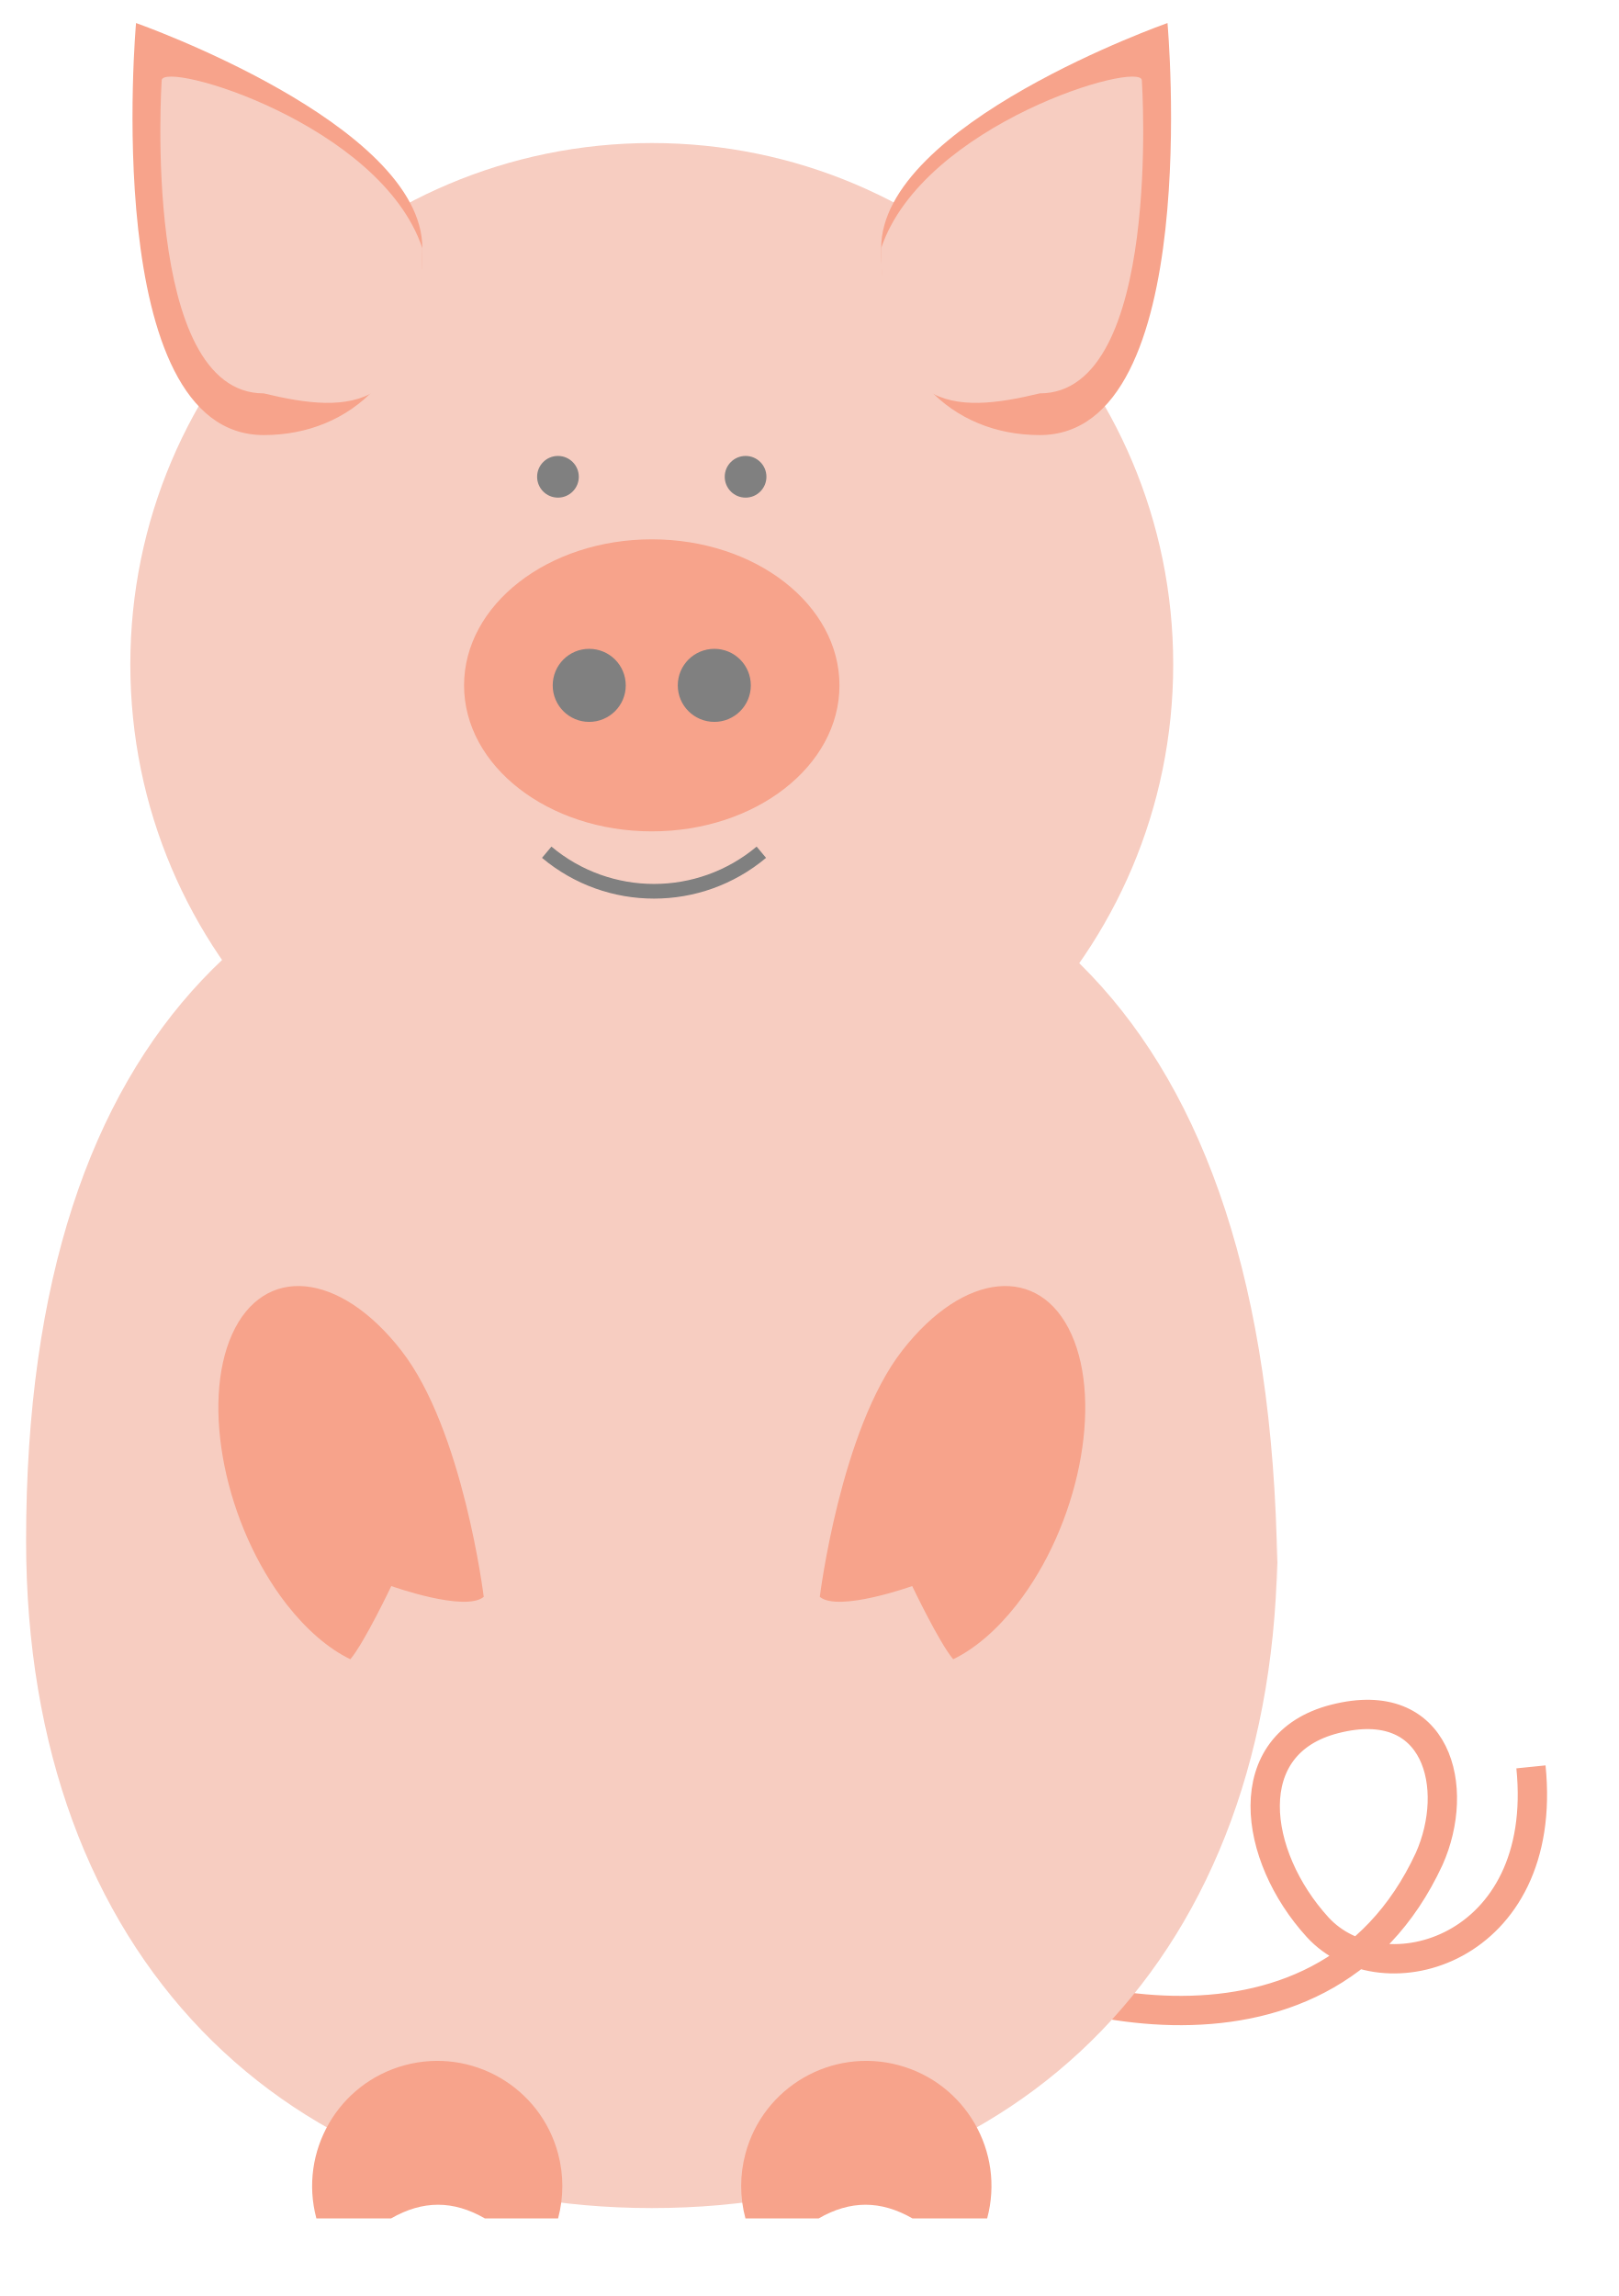
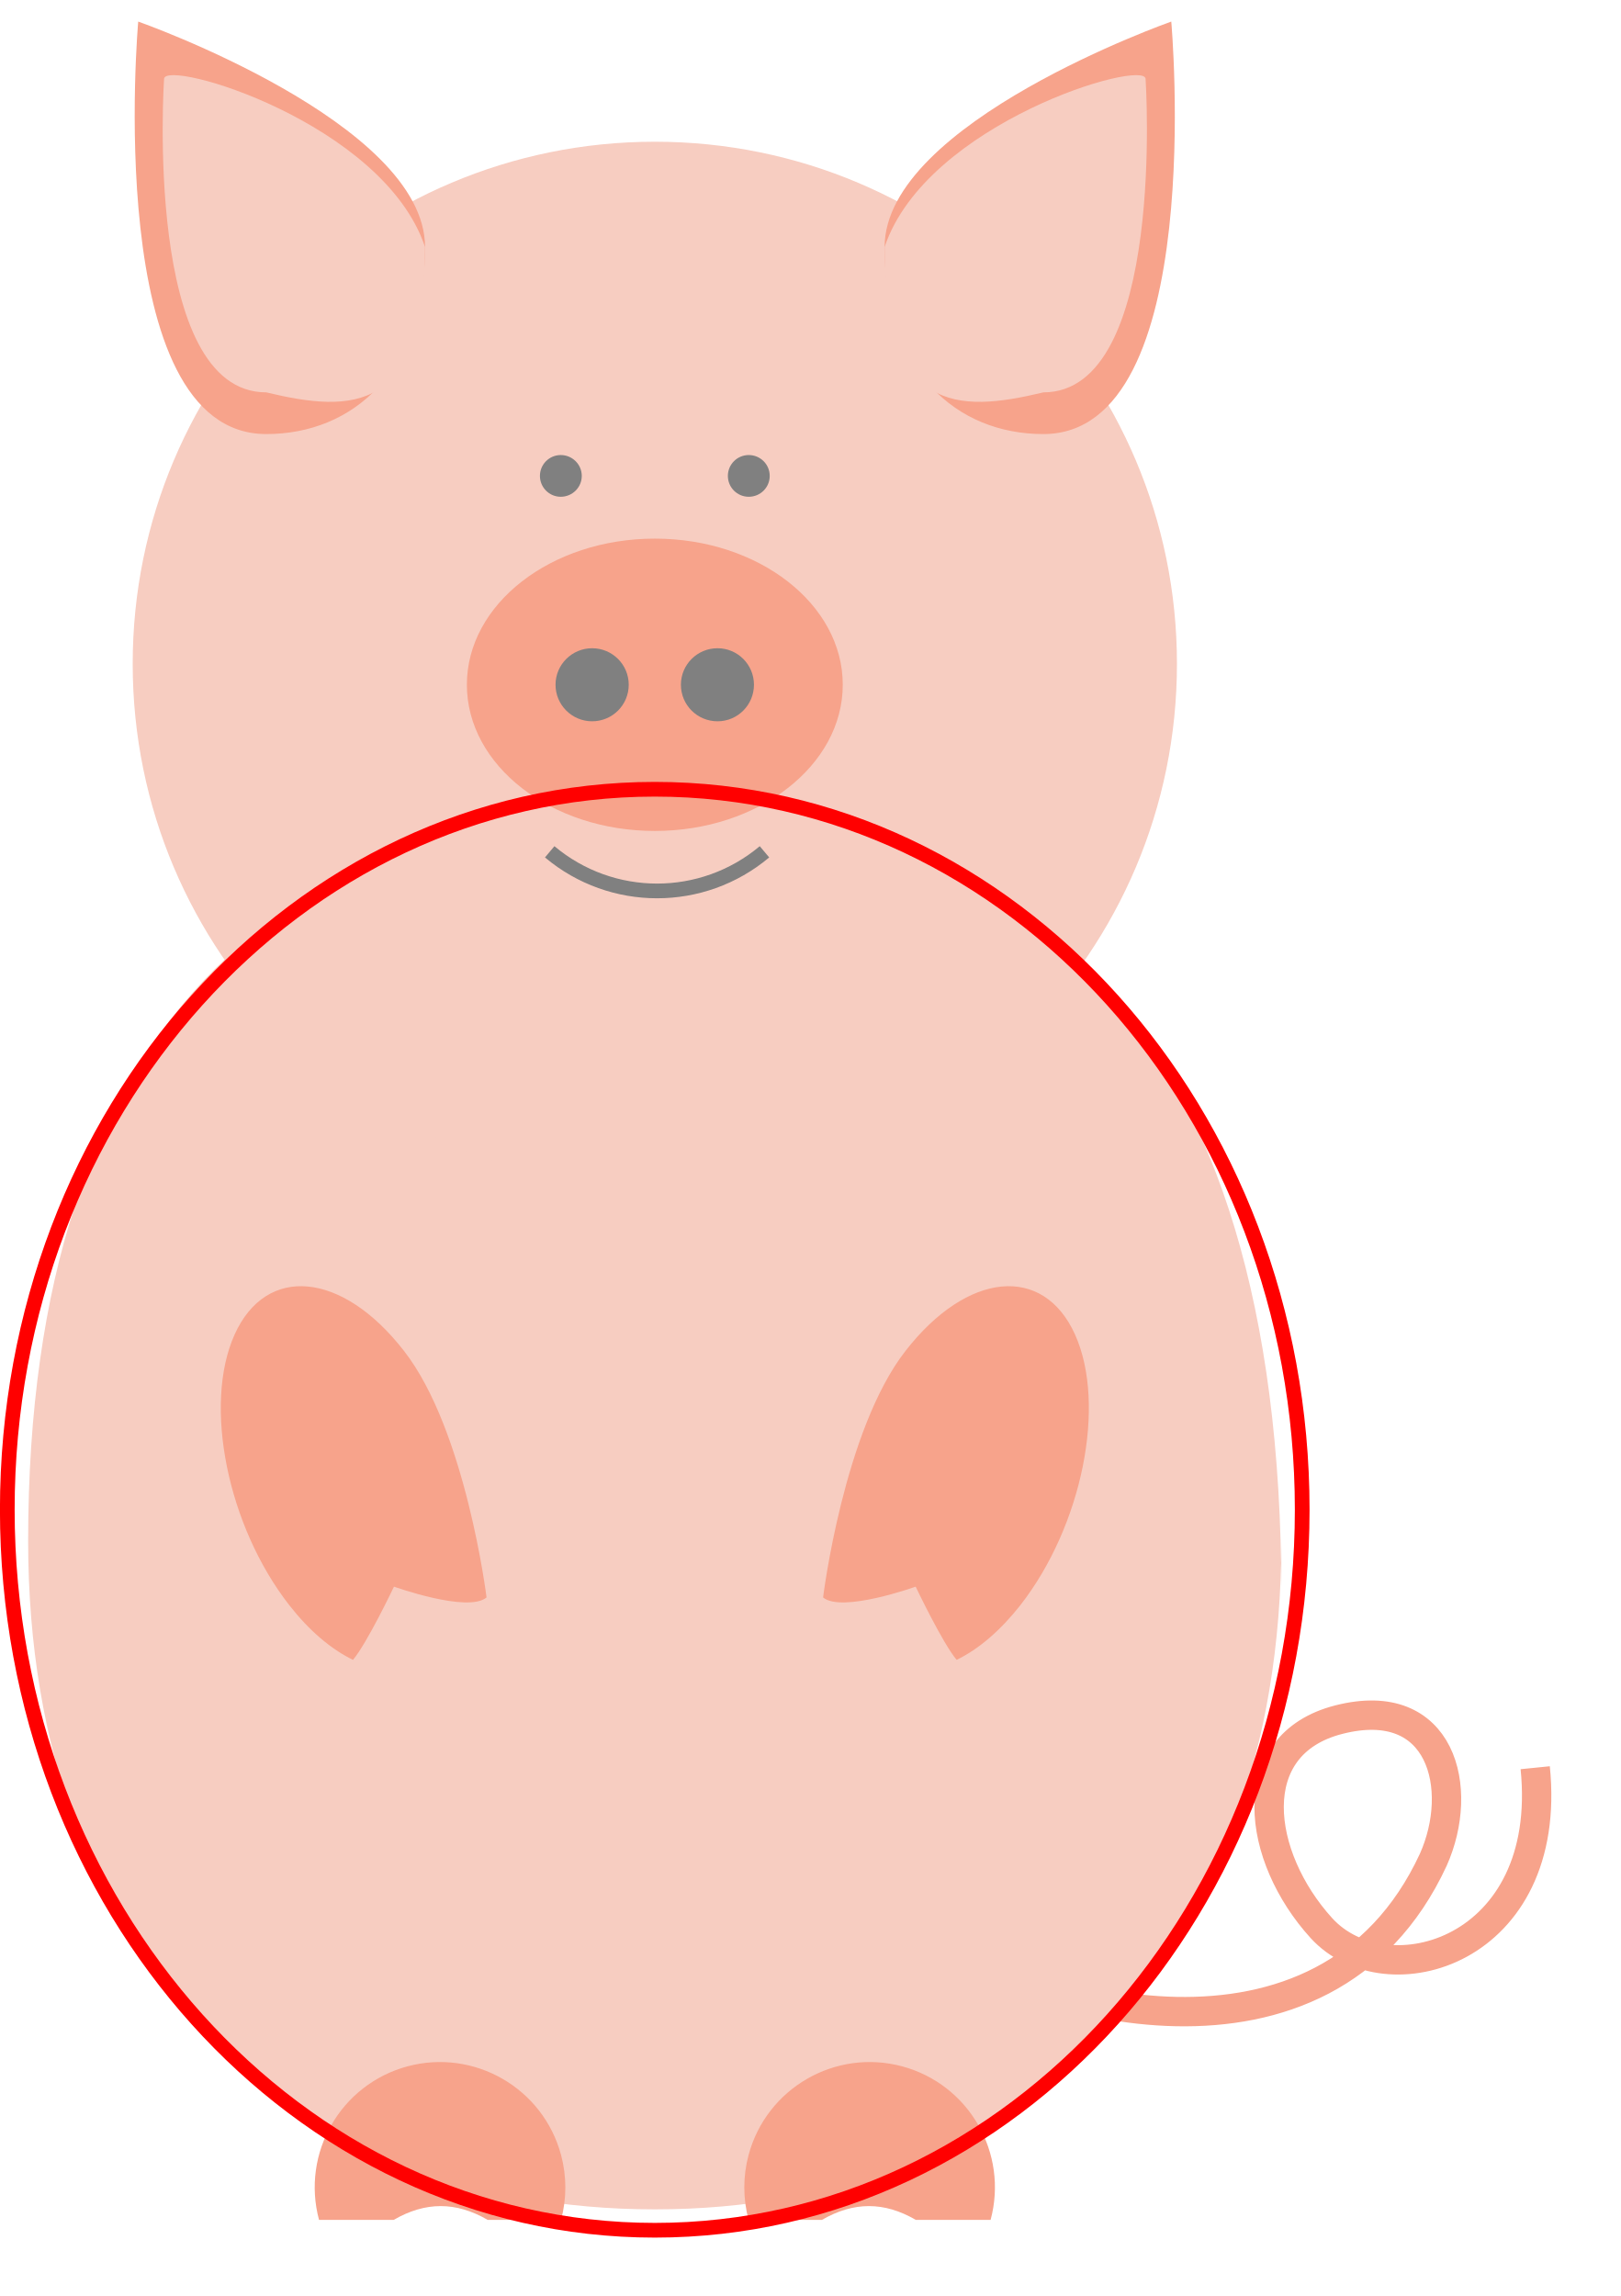
- <svg xmlns="http://www.w3.org/2000/svg" width="43.37" height="61.512" viewBox="0 0 43.37 61.512">
+ <svg xmlns="http://www.w3.org/2000/svg" width="43.427" height="61.512" viewBox="0 0 43.427 61.512">
  <defs>
    <clipPath id="clip-0">
-       <path clip-rule="nonzero" d="M 8 34 L 42.75 34 L 42.75 60.832 L 8 60.832 Z M 8 34 " />
+       <path clip-rule="nonzero" d="M 8 34 L 42.863 34 L 42.863 60.871 L 8 60.871 Z M 8 34 " />
    </clipPath>
    <clipPath id="clip-1">
-       <path clip-rule="nonzero" d="M 23 0.199 L 32 0.199 L 32 12 L 23 12 Z M 23 0.199 " />
+       <path clip-rule="nonzero" d="M 23 0.16 L 32 0.16 L 32 12 L 23 12 Z M 23 0.16 " />
    </clipPath>
    <clipPath id="clip-2">
-       <path clip-rule="nonzero" d="M 3 0.199 L 12 0.199 L 12 12 L 3 12 Z M 3 0.199 " />
+       <path clip-rule="nonzero" d="M 3 0.16 L 12 0.16 L 12 12 L 3 12 Z M 3 0.16 " />
+     </clipPath>
+     <clipPath id="clip-3">
+       <path clip-rule="nonzero" d="M 0 15 L 41 15 L 41 60.871 L 0 60.871 Z M 0 15 " />
    </clipPath>
  </defs>
  <g clip-path="url(#clip-0)">
-     <path fill="none" stroke-width="0.797" stroke-linecap="butt" stroke-linejoin="miter" stroke="rgb(96.863%, 63.817%, 54.375%)" stroke-opacity="1" stroke-miterlimit="10" d="M 23.898 16.526 C 24.406 11.517 19.86 10.233 18.097 12.171 C 16.333 14.105 15.909 17.156 18.568 17.83 C 21.366 18.543 21.992 15.956 21.132 14.026 C 18.176 7.645 10.044 10.09 7.476 12.012 C 5.577 13.546 5.07 17.224 9.049 17.945 C 17.007 19.38 14.542 8.64 5.946 9.417 C 2.292 9.746 2.292 14.842 2.292 14.842 " transform="matrix(0.985682, 0, 0, -0.985682, 17.46333, 63.62553)" />
+     <path fill="none" stroke-width="0.797" stroke-linecap="butt" stroke-linejoin="miter" stroke="rgb(96.863%, 63.817%, 54.375%)" stroke-opacity="1" stroke-miterlimit="10" d="M 23.898 16.525 C 24.404 11.518 19.861 10.232 18.095 12.171 C 16.334 14.106 15.911 17.154 18.57 17.831 C 21.365 18.543 21.994 15.955 21.131 14.027 C 18.175 7.643 10.041 10.093 7.477 12.013 C 5.577 13.548 5.07 17.225 9.048 17.941 C 17.007 19.378 14.541 8.641 5.945 9.416 C 2.292 9.745 2.292 14.842 2.292 14.842 " transform="matrix(0.986977, 0, 0, -0.986977, 17.54253, 63.66873)" />
  </g>
-   <path fill-rule="nonzero" fill="rgb(96.863%, 80.391%, 75.687%)" fill-opacity="1" d="M 34.227 41.273 C 34.227 52.449 27.242 59.156 17.465 59.156 C 7.684 59.156 0.699 52.449 0.699 41.273 C 0.699 27.301 7.684 21.715 17.465 21.715 C 27.242 21.715 34.227 27.301 34.227 42.668 Z M 34.227 41.273 " />
-   <path fill-rule="nonzero" fill="rgb(96.863%, 63.817%, 54.375%)" fill-opacity="1" d="M 10.75 36.18 C 9.098 34.059 7.066 33.867 6.219 35.746 C 5.375 37.625 6.031 40.867 7.684 42.988 C 8.211 43.66 8.797 44.168 9.387 44.453 C 9.766 44.004 10.484 42.492 10.484 42.492 C 10.484 42.492 12.461 43.199 12.961 42.781 C 12.961 42.781 12.41 38.301 10.75 36.18 Z M 10.75 36.18 " />
-   <path fill-rule="nonzero" fill="rgb(96.863%, 63.817%, 54.375%)" fill-opacity="1" d="M 24.176 36.18 C 25.828 34.059 27.859 33.867 28.707 35.746 C 29.555 37.625 28.898 40.867 27.242 42.988 C 26.715 43.66 26.129 44.168 25.539 44.453 C 25.16 44.004 24.441 42.492 24.441 42.492 C 24.441 42.492 22.465 43.199 21.965 42.781 C 21.965 42.781 22.52 38.301 24.176 36.18 Z M 24.176 36.18 " />
-   <path fill-rule="nonzero" fill="rgb(96.863%, 80.391%, 75.687%)" fill-opacity="1" d="M 31.434 17.801 C 31.434 10.086 25.18 3.832 17.465 3.832 C 9.746 3.832 3.492 10.086 3.492 17.801 C 3.492 25.52 9.746 31.773 17.465 31.773 C 25.18 31.773 31.434 25.52 31.434 17.801 Z M 31.434 17.801 " />
-   <path fill-rule="nonzero" fill="rgb(50%, 50%, 50%)" fill-opacity="1" d="M 15.508 12.773 C 15.508 12.465 15.258 12.215 14.949 12.215 C 14.641 12.215 14.391 12.465 14.391 12.773 C 14.391 13.082 14.641 13.332 14.949 13.332 C 15.258 13.332 15.508 13.082 15.508 12.773 Z M 15.508 12.773 " />
-   <path fill-rule="nonzero" fill="rgb(50%, 50%, 50%)" fill-opacity="1" d="M 20.535 12.773 C 20.535 12.465 20.285 12.215 19.977 12.215 C 19.668 12.215 19.418 12.465 19.418 12.773 C 19.418 13.082 19.668 13.332 19.977 13.332 C 20.285 13.332 20.535 13.082 20.535 12.773 Z M 20.535 12.773 " />
-   <path fill-rule="nonzero" fill="rgb(96.863%, 63.817%, 54.375%)" fill-opacity="1" d="M 22.492 18.363 C 22.492 16.199 20.242 14.449 17.465 14.449 C 14.688 14.449 12.434 16.199 12.434 18.363 C 12.434 20.523 14.688 22.273 17.465 22.273 C 20.242 22.273 22.492 20.523 22.492 18.363 Z M 22.492 18.363 " />
-   <path fill-rule="nonzero" fill="rgb(50%, 50%, 50%)" fill-opacity="1" d="M 16.766 18.363 C 16.766 17.82 16.328 17.383 15.785 17.383 C 15.246 17.383 14.809 17.82 14.809 18.363 C 14.809 18.902 15.246 19.34 15.785 19.34 C 16.328 19.34 16.766 18.902 16.766 18.363 Z M 16.766 18.363 " />
-   <path fill-rule="nonzero" fill="rgb(50%, 50%, 50%)" fill-opacity="1" d="M 20.117 18.363 C 20.117 17.82 19.68 17.383 19.141 17.383 C 18.598 17.383 18.16 17.82 18.16 18.363 C 18.16 18.902 18.598 19.34 19.141 19.34 C 19.68 19.34 20.117 18.902 20.117 18.363 Z M 20.117 18.363 " />
-   <path fill="none" stroke-width="0.399" stroke-linecap="butt" stroke-linejoin="miter" stroke="rgb(50%, 50%, 50%)" stroke-opacity="1" stroke-miterlimit="10" d="M 2.978 41.386 C 1.29 39.971 -1.168 39.971 -2.856 41.386 " transform="matrix(0.985682, 0, 0, -0.985682, 17.46333, 63.62553)" />
-   <path fill-rule="nonzero" fill="rgb(96.863%, 63.817%, 54.375%)" fill-opacity="1" d="M 26.449 59.434 C 26.93 57.645 25.867 55.809 24.078 55.328 C 22.289 54.848 20.449 55.91 19.973 57.699 C 19.82 58.266 19.82 58.867 19.973 59.434 L 21.934 59.434 C 22.781 58.945 23.598 58.945 24.449 59.434 Z M 26.449 59.434 " />
-   <path fill-rule="nonzero" fill="rgb(96.863%, 63.817%, 54.375%)" fill-opacity="1" d="M 8.477 59.434 C 8 57.645 9.059 55.809 10.848 55.328 C 12.637 54.848 14.477 55.91 14.953 57.699 C 15.105 58.266 15.105 58.867 14.953 59.434 L 12.992 59.434 C 12.145 58.945 11.328 58.945 10.477 59.434 Z M 8.477 59.434 " />
+   <path fill-rule="nonzero" fill="rgb(96.863%, 80.391%, 75.687%)" fill-opacity="1" d="M 34.328 41.285 C 34.328 52.477 27.336 59.191 17.543 59.191 C 7.75 59.191 0.754 52.477 0.754 41.285 C 0.754 27.297 7.75 21.703 17.543 21.703 C 27.336 21.703 34.328 27.297 34.328 42.684 Z M 34.328 41.285 " />
+   <path fill-rule="nonzero" fill="rgb(96.863%, 63.817%, 54.375%)" fill-opacity="1" d="M 10.82 36.188 C 9.168 34.062 7.133 33.871 6.285 35.754 C 5.438 37.637 6.094 40.883 7.75 43.004 C 8.277 43.68 8.867 44.184 9.457 44.469 C 9.836 44.02 10.555 42.508 10.555 42.508 C 10.555 42.508 12.535 43.219 13.035 42.797 C 13.035 42.797 12.48 38.309 10.82 36.188 Z M 10.82 36.188 " />
+   <path fill-rule="nonzero" fill="rgb(96.863%, 63.817%, 54.375%)" fill-opacity="1" d="M 24.262 36.188 C 25.918 34.062 27.953 33.871 28.801 35.754 C 29.648 37.637 28.992 40.883 27.336 43.004 C 26.805 43.68 26.219 44.184 25.629 44.469 C 25.25 44.02 24.531 42.508 24.531 42.508 C 24.531 42.508 22.551 43.219 22.051 42.797 C 22.051 42.797 22.602 38.309 24.262 36.188 Z M 24.262 36.188 " />
+   <path fill-rule="nonzero" fill="rgb(96.863%, 80.391%, 75.687%)" fill-opacity="1" d="M 31.531 17.785 C 31.531 10.059 25.27 3.797 17.543 3.797 C 9.816 3.797 3.555 10.059 3.555 17.785 C 3.555 25.512 9.816 31.773 17.543 31.773 C 25.27 31.773 31.531 25.512 31.531 17.785 Z M 31.531 17.785 " />
+   <path fill-rule="nonzero" fill="rgb(50%, 50%, 50%)" fill-opacity="1" d="M 15.586 12.75 C 15.586 12.441 15.332 12.191 15.023 12.191 C 14.715 12.191 14.465 12.441 14.465 12.75 C 14.465 13.059 14.715 13.309 15.023 13.309 C 15.332 13.309 15.586 13.059 15.586 12.75 Z M 15.586 12.75 " />
+   <path fill-rule="nonzero" fill="rgb(50%, 50%, 50%)" fill-opacity="1" d="M 20.621 12.75 C 20.621 12.441 20.371 12.191 20.059 12.191 C 19.75 12.191 19.5 12.441 19.5 12.75 C 19.5 13.059 19.75 13.309 20.059 13.309 C 20.371 13.309 20.621 13.059 20.621 12.75 Z M 20.621 12.75 " />
+   <path fill-rule="nonzero" fill="rgb(96.863%, 63.817%, 54.375%)" fill-opacity="1" d="M 22.578 18.344 C 22.578 16.184 20.324 14.43 17.543 14.43 C 14.762 14.43 12.508 16.184 12.508 18.344 C 12.508 20.508 14.762 22.262 17.543 22.262 C 20.324 22.262 22.578 20.508 22.578 18.344 Z M 22.578 18.344 " />
+   <path fill-rule="nonzero" fill="rgb(50%, 50%, 50%)" fill-opacity="1" d="M 16.844 18.344 C 16.844 17.805 16.406 17.367 15.863 17.367 C 15.324 17.367 14.883 17.805 14.883 18.344 C 14.883 18.887 15.324 19.324 15.863 19.324 C 16.406 19.324 16.844 18.887 16.844 18.344 Z M 16.844 18.344 " />
+   <path fill-rule="nonzero" fill="rgb(50%, 50%, 50%)" fill-opacity="1" d="M 20.199 18.344 C 20.199 17.805 19.762 17.367 19.223 17.367 C 18.68 17.367 18.242 17.805 18.242 18.344 C 18.242 18.887 18.68 19.324 19.223 19.324 C 19.762 19.324 20.199 18.887 20.199 18.344 Z M 20.199 18.344 " />
+   <path fill="none" stroke-width="0.399" stroke-linecap="butt" stroke-linejoin="miter" stroke="rgb(50%, 50%, 50%)" stroke-opacity="1" stroke-miterlimit="10" d="M 2.977 41.387 C 1.291 39.971 -1.167 39.971 -2.853 41.387 " transform="matrix(0.986977, 0, 0, -0.986977, 17.54253, 63.66873)" />
+   <path fill-rule="nonzero" fill="rgb(96.863%, 63.817%, 54.375%)" fill-opacity="1" d="M 26.539 59.473 C 27.02 57.68 25.957 55.84 24.168 55.359 C 22.375 54.879 20.535 55.945 20.055 57.734 C 19.902 58.305 19.902 58.902 20.055 59.473 L 22.02 59.473 C 22.871 58.98 23.688 58.98 24.535 59.473 Z M 26.539 59.473 " />
+   <path fill-rule="nonzero" fill="rgb(96.863%, 63.817%, 54.375%)" fill-opacity="1" d="M 8.547 59.473 C 8.066 57.68 9.129 55.84 10.918 55.359 C 12.711 54.879 14.551 55.945 15.031 57.734 C 15.184 58.305 15.184 58.902 15.031 59.473 L 13.066 59.473 C 12.215 58.98 11.398 58.98 10.547 59.473 Z M 8.547 59.473 " />
  <g clip-path="url(#clip-1)">
-     <path fill-rule="nonzero" fill="rgb(96.863%, 63.817%, 54.375%)" fill-opacity="1" d="M 23.609 6.648 C 23.609 3.316 31.281 0.617 31.281 0.617 C 31.281 0.617 32.273 11.656 27.859 11.656 C 25.539 11.656 23.609 9.977 23.609 6.648 Z M 23.609 6.648 " />
+     <path fill-rule="nonzero" fill="rgb(96.863%, 63.817%, 54.375%)" fill-opacity="1" d="M 23.699 6.617 C 23.699 3.281 31.379 0.578 31.379 0.578 C 31.379 0.578 32.371 11.629 27.953 11.629 C 25.629 11.629 23.699 9.949 23.699 6.617 Z M 23.699 6.617 " />
  </g>
-   <path fill-rule="nonzero" fill="rgb(96.863%, 80.391%, 75.687%)" fill-opacity="1" d="M 23.609 6.648 C 24.727 3.316 30.594 1.598 30.594 2.156 C 30.594 2.156 31.156 10.539 27.859 10.539 C 25.539 11.098 23.609 11.098 23.609 6.648 Z M 23.609 6.648 " />
+   <path fill-rule="nonzero" fill="rgb(96.863%, 80.391%, 75.687%)" fill-opacity="1" d="M 23.699 6.617 C 24.816 3.281 30.691 1.559 30.691 2.117 C 30.691 2.117 31.25 10.512 27.953 10.512 C 25.629 11.07 23.699 11.07 23.699 6.617 Z M 23.699 6.617 " />
  <g clip-path="url(#clip-2)">
-     <path fill-rule="nonzero" fill="rgb(96.863%, 63.817%, 54.375%)" fill-opacity="1" d="M 11.316 6.648 C 11.316 3.316 3.645 0.617 3.645 0.617 C 3.645 0.617 2.656 11.656 7.066 11.656 C 9.387 11.656 11.316 9.977 11.316 6.648 Z M 11.316 6.648 " />
+     <path fill-rule="nonzero" fill="rgb(96.863%, 63.817%, 54.375%)" fill-opacity="1" d="M 11.387 6.617 C 11.387 3.281 3.703 0.578 3.703 0.578 C 3.703 0.578 2.715 11.629 7.133 11.629 C 9.453 11.629 11.387 9.949 11.387 6.617 Z M 11.387 6.617 " />
  </g>
-   <path fill-rule="nonzero" fill="rgb(96.863%, 80.391%, 75.687%)" fill-opacity="1" d="M 11.316 6.648 C 10.199 3.316 4.332 1.598 4.332 2.156 C 4.332 2.156 3.773 10.539 7.066 10.539 C 9.387 11.098 11.316 11.098 11.316 6.648 Z M 11.316 6.648 " />
+   <path fill-rule="nonzero" fill="rgb(96.863%, 80.391%, 75.687%)" fill-opacity="1" d="M 11.387 6.617 C 10.27 3.281 4.395 1.559 4.395 2.117 C 4.395 2.117 3.832 10.512 7.133 10.512 C 9.453 11.07 11.387 11.07 11.387 6.617 Z M 11.387 6.617 " />
+   <g clip-path="url(#clip-3)">
+     <path fill="none" stroke-width="0.399" stroke-linecap="butt" stroke-linejoin="miter" stroke="rgb(100%, 0%, 0%)" stroke-opacity="1" stroke-miterlimit="10" d="M 17.573 23.53 C 17.573 34.331 9.705 43.085 0 43.085 C -9.708 43.085 -17.576 34.331 -17.576 23.53 C -17.576 12.725 -9.708 3.97 0 3.97 C 9.705 3.97 17.573 12.725 17.573 23.53 Z M 17.573 23.53 " transform="matrix(0.986977, 0, 0, -0.986977, 17.54253, 63.66873)" />
+   </g>
</svg>
